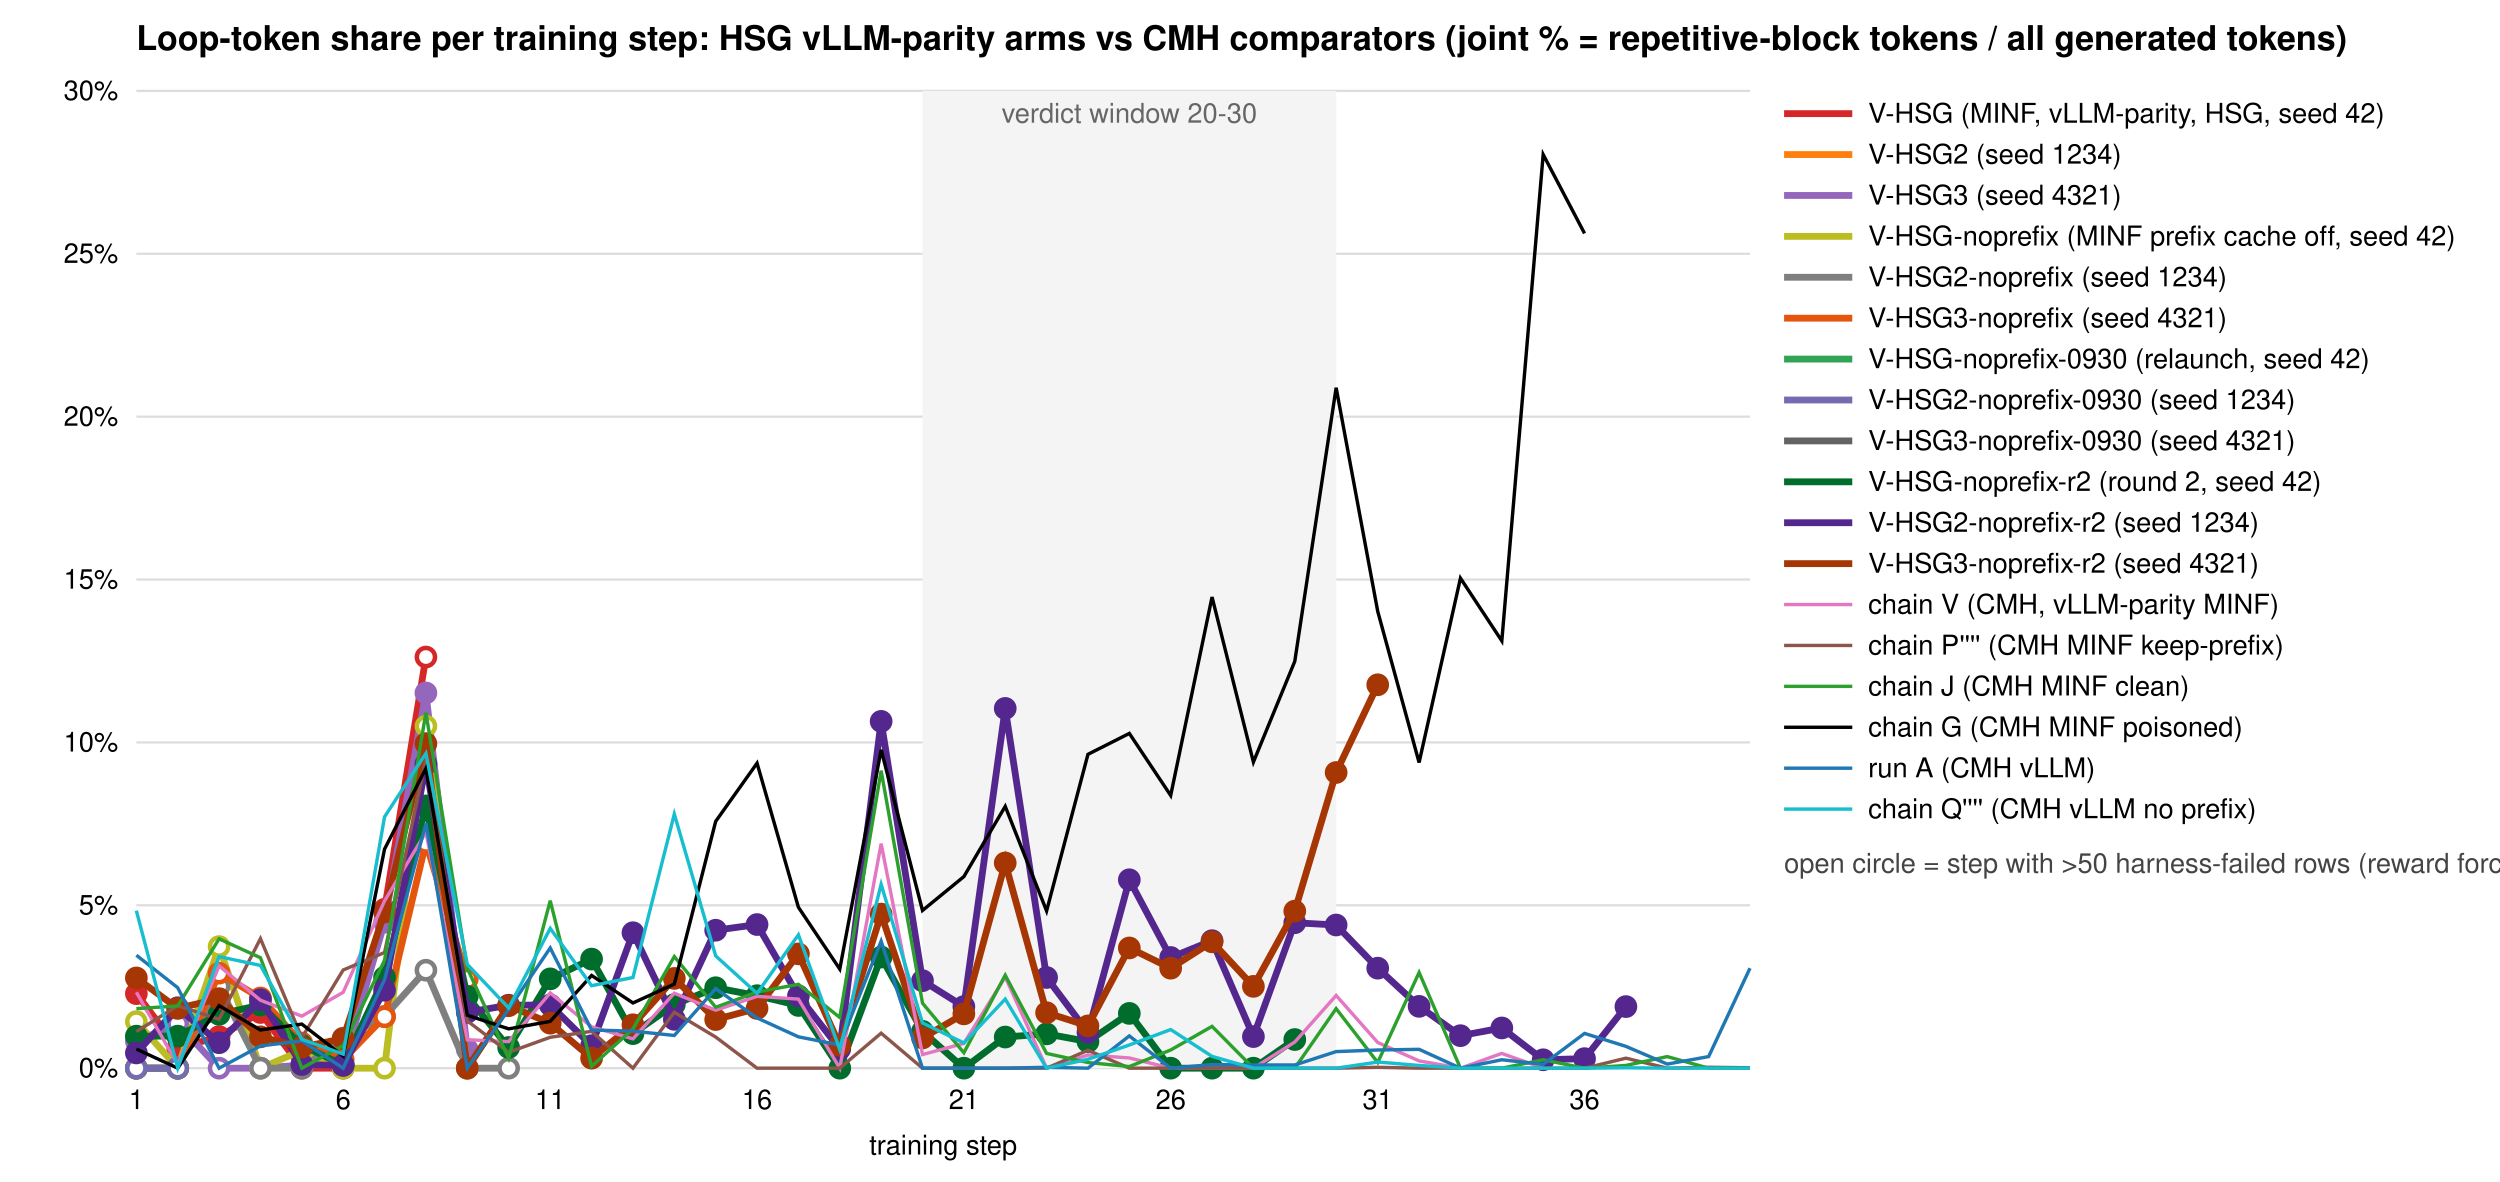
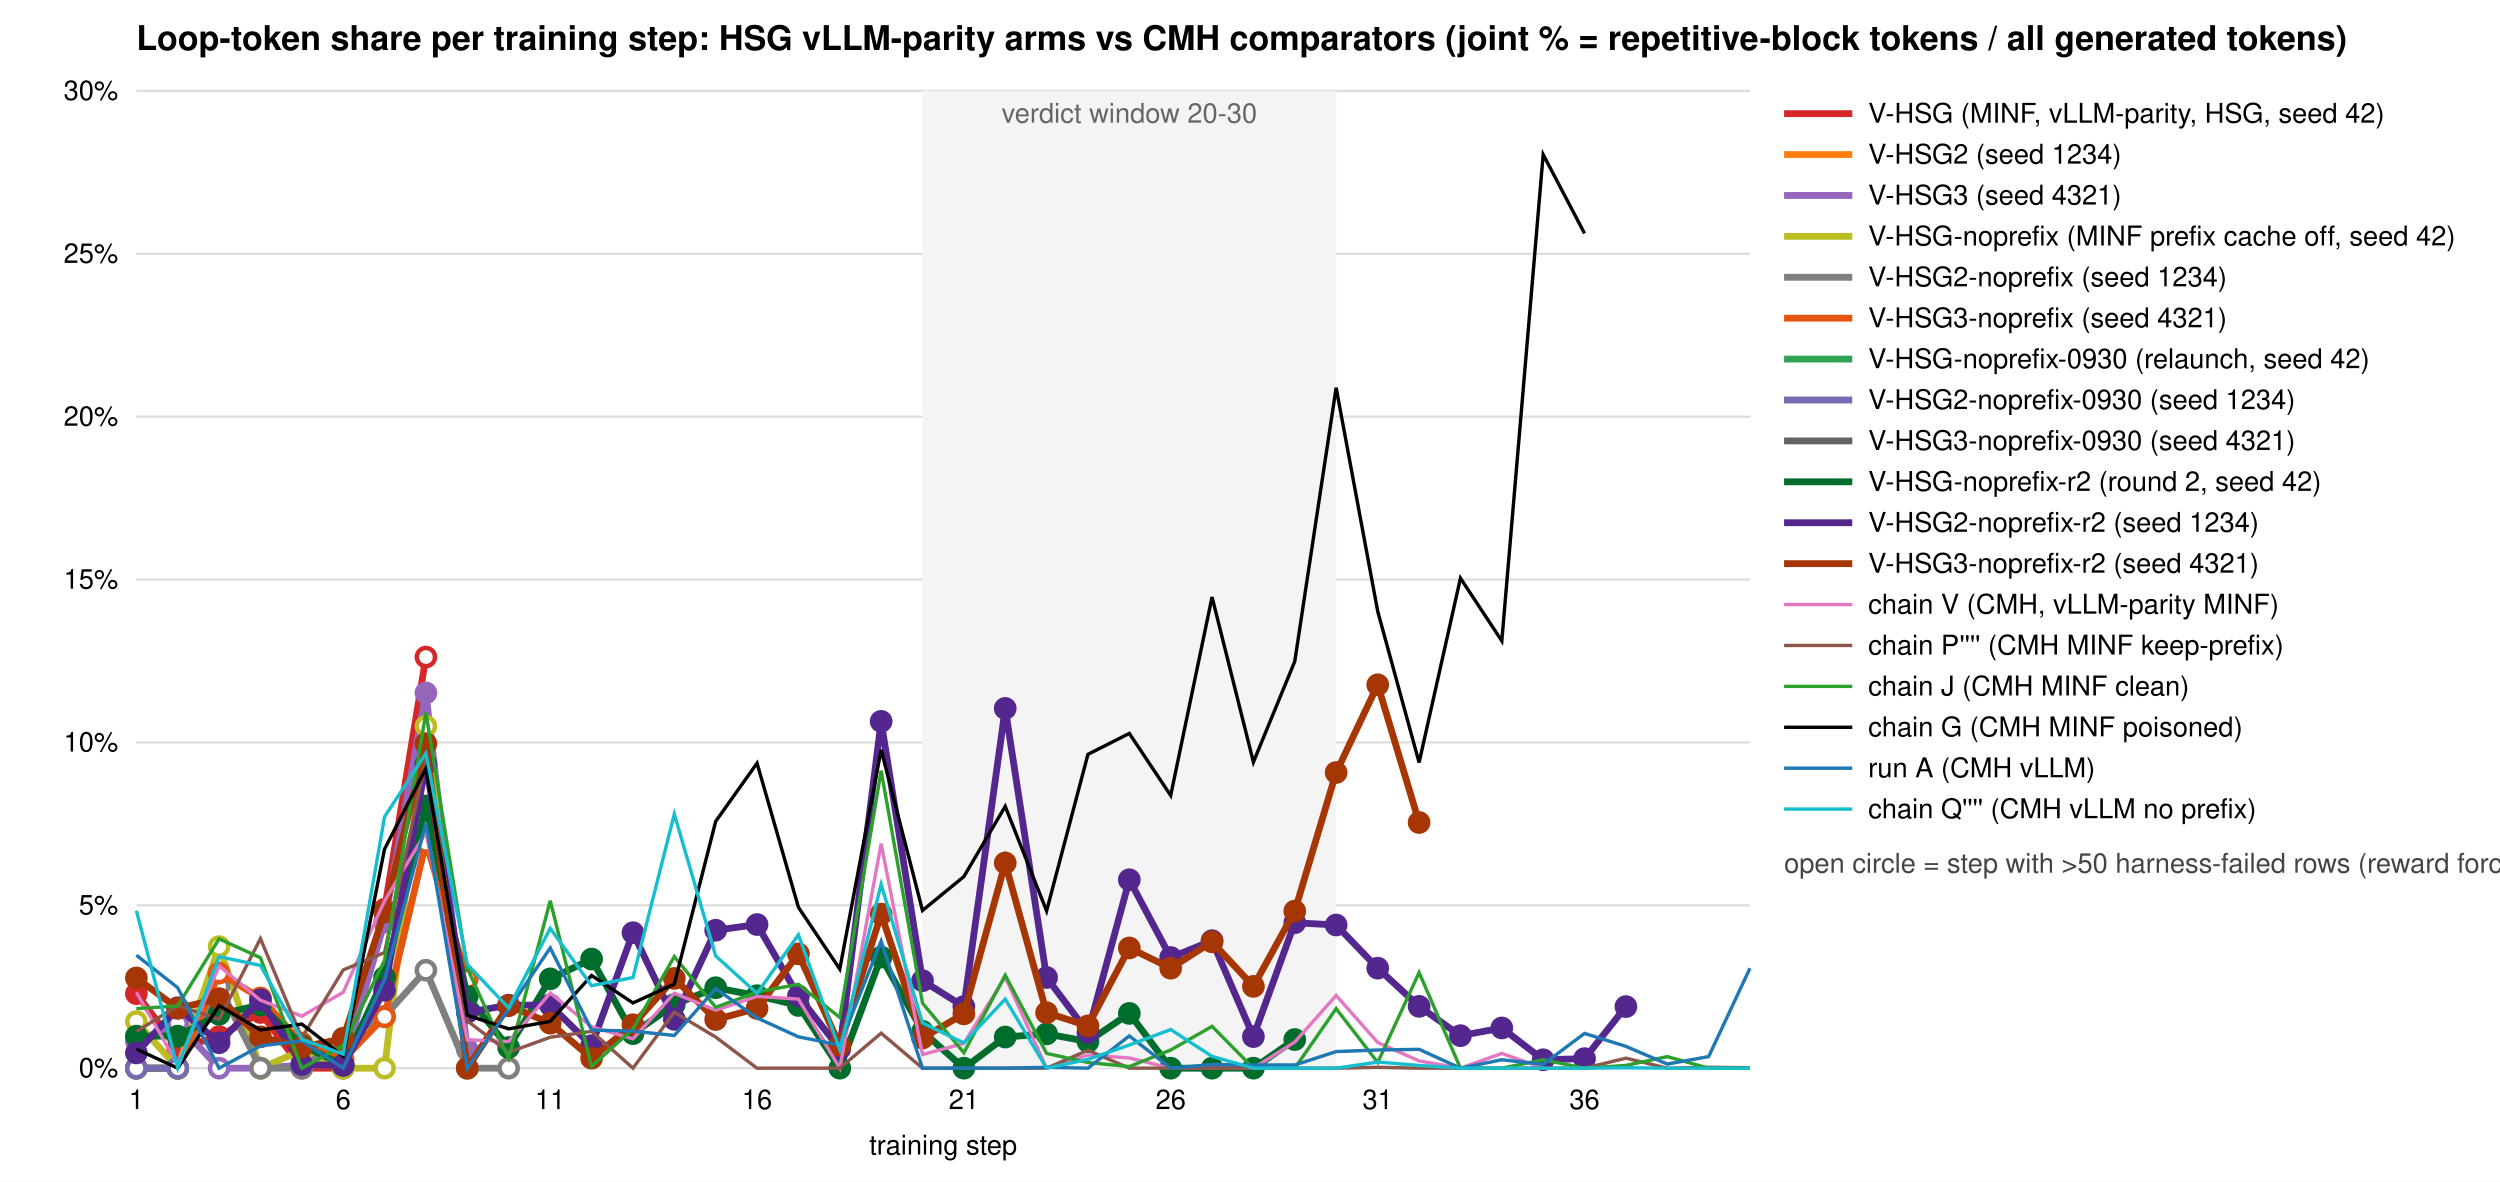
<svg xmlns="http://www.w3.org/2000/svg" width="1100" height="520" font-family="Helvetica,Arial" font-size="12">
  <rect width="1100" height="520" fill="white" />
  <text x="60" y="22" font-size="15" font-weight="bold">Loop-token share per training step: HSG vLLM-parity arms vs CMH comparators (joint % = repetitive-block tokens / all generated tokens)</text>
  <line x1="60" y1="470.0" x2="770" y2="470.0" stroke="#ddd" />
  <text x="52" y="474.0" text-anchor="end">0%</text>
  <line x1="60" y1="398.333" x2="770" y2="398.333" stroke="#ddd" />
  <text x="52" y="402.333" text-anchor="end">5%</text>
  <line x1="60" y1="326.667" x2="770" y2="326.667" stroke="#ddd" />
  <text x="52" y="330.667" text-anchor="end">10%</text>
  <line x1="60" y1="255.0" x2="770" y2="255.0" stroke="#ddd" />
  <text x="52" y="259.0" text-anchor="end">15%</text>
  <line x1="60" y1="183.333" x2="770" y2="183.333" stroke="#ddd" />
  <text x="52" y="187.333" text-anchor="end">20%</text>
  <line x1="60" y1="111.667" x2="770" y2="111.667" stroke="#ddd" />
  <text x="52" y="115.667" text-anchor="end">25%</text>
  <line x1="60" y1="40.0" x2="770" y2="40.0" stroke="#ddd" />
  <text x="52" y="44.0" text-anchor="end">30%</text>
  <text x="60.0" y="488" text-anchor="middle">1</text>
  <text x="151.026" y="488" text-anchor="middle">6</text>
  <text x="242.051" y="488" text-anchor="middle">11</text>
  <text x="333.077" y="488" text-anchor="middle">16</text>
  <text x="424.103" y="488" text-anchor="middle">21</text>
  <text x="515.128" y="488" text-anchor="middle">26</text>
  <text x="606.154" y="488" text-anchor="middle">31</text>
  <text x="697.179" y="488" text-anchor="middle">36</text>
  <text x="415.0" y="508" text-anchor="middle">training step</text>
  <rect x="405.897" y="40" width="182.051" height="430" fill="#f4f4f4" />
  <text x="496.923" y="54" text-anchor="middle" fill="#666">verdict window 20-30</text>
  <polyline fill="none" stroke="#d62728" stroke-width="3" points="60.0,437.2 78.2,461.2 96.4,456.1 114.6,445.5 132.8,470.0 151.0,470.0 169.2,400.1 187.4,289.1" />
  <circle cx="60.0" cy="437.2" r="4" fill="#d62728" stroke="#d62728" stroke-width="2" />
  <circle cx="78.2" cy="461.2" r="4" fill="#d62728" stroke="#d62728" stroke-width="2" />
  <circle cx="96.4" cy="456.1" r="4" fill="#d62728" stroke="#d62728" stroke-width="2" />
  <circle cx="114.6" cy="445.5" r="4" fill="#d62728" stroke="#d62728" stroke-width="2" />
  <circle cx="132.8" cy="470.0" r="4" fill="white" stroke="#d62728" stroke-width="2" />
  <circle cx="151.0" cy="470.0" r="4" fill="white" stroke="#d62728" stroke-width="2" />
  <circle cx="169.2" cy="400.1" r="4" fill="white" stroke="#d62728" stroke-width="2" />
  <circle cx="187.4" cy="289.1" r="4" fill="white" stroke="#d62728" stroke-width="2" />
  <line x1="785" y1="50" x2="815" y2="50" stroke="#d62728" stroke-width="3" />
  <text x="822" y="54">V-HSG (MINF, vLLM-parity, HSG, seed 42)</text>
  <polyline fill="none" stroke="#ff7f0e" stroke-width="3" points="60.0,470.0 78.2,470.0" />
  <circle cx="60.0" cy="470.0" r="4" fill="white" stroke="#ff7f0e" stroke-width="2" />
  <circle cx="78.2" cy="470.0" r="4" fill="white" stroke="#ff7f0e" stroke-width="2" />
  <line x1="785" y1="68" x2="815" y2="68" stroke="#ff7f0e" stroke-width="3" />
  <text x="822" y="72">V-HSG2 (seed 1234)</text>
  <polyline fill="none" stroke="#9467bd" stroke-width="3" points="60.0,458.1 78.2,450.5 96.4,470.0 114.6,470.0 132.8,468.6 151.0,468.5 169.2,405.8 187.4,304.9 205.6,461.8" />
  <circle cx="60.0" cy="458.1" r="4" fill="white" stroke="#9467bd" stroke-width="2" />
  <circle cx="78.2" cy="450.5" r="4" fill="white" stroke="#9467bd" stroke-width="2" />
  <circle cx="96.4" cy="470.0" r="4" fill="white" stroke="#9467bd" stroke-width="2" />
  <circle cx="114.6" cy="470.0" r="4" fill="white" stroke="#9467bd" stroke-width="2" />
  <circle cx="132.8" cy="468.6" r="4" fill="white" stroke="#9467bd" stroke-width="2" />
  <circle cx="151.0" cy="468.5" r="4" fill="white" stroke="#9467bd" stroke-width="2" />
  <circle cx="169.2" cy="405.8" r="4" fill="#9467bd" stroke="#9467bd" stroke-width="2" />
  <circle cx="187.4" cy="304.9" r="4" fill="#9467bd" stroke="#9467bd" stroke-width="2" />
  <circle cx="205.6" cy="461.8" r="4" fill="#9467bd" stroke="#9467bd" stroke-width="2" />
  <line x1="785" y1="86" x2="815" y2="86" stroke="#9467bd" stroke-width="3" />
  <text x="822" y="90">V-HSG3 (seed 4321)</text>
  <polyline fill="none" stroke="#bcbd22" stroke-width="3" points="60.0,449.5 78.2,470.0 96.4,416.5 114.6,470.0 132.8,462.2 151.0,470.0 169.2,470.0 187.4,319.5 205.6,470.0" />
  <circle cx="60.0" cy="449.5" r="4" fill="white" stroke="#bcbd22" stroke-width="2" />
  <circle cx="78.2" cy="470.0" r="4" fill="#bcbd22" stroke="#bcbd22" stroke-width="2" />
  <circle cx="96.4" cy="416.5" r="4" fill="white" stroke="#bcbd22" stroke-width="2" />
  <circle cx="114.6" cy="470.0" r="4" fill="white" stroke="#bcbd22" stroke-width="2" />
  <circle cx="132.8" cy="462.2" r="4" fill="white" stroke="#bcbd22" stroke-width="2" />
  <circle cx="151.0" cy="470.0" r="4" fill="white" stroke="#bcbd22" stroke-width="2" />
  <circle cx="169.2" cy="470.0" r="4" fill="white" stroke="#bcbd22" stroke-width="2" />
  <circle cx="187.4" cy="319.5" r="4" fill="white" stroke="#bcbd22" stroke-width="2" />
  <circle cx="205.6" cy="470.0" r="4" fill="white" stroke="#bcbd22" stroke-width="2" />
  <line x1="785" y1="104" x2="815" y2="104" stroke="#bcbd22" stroke-width="3" />
  <text x="822" y="108">V-HSG-noprefix (MINF prefix cache off, seed 42)</text>
  <polyline fill="none" stroke="#7f7f7f" stroke-width="3" points="60.0,470.0 78.2,470.0 96.4,434.0 114.6,470.0 132.8,470.0 151.0,456.8 169.2,447.2 187.4,426.9 205.6,470.0 223.8,470.0" />
  <circle cx="60.0" cy="470.0" r="4" fill="white" stroke="#7f7f7f" stroke-width="2" />
  <circle cx="78.2" cy="470.0" r="4" fill="white" stroke="#7f7f7f" stroke-width="2" />
  <circle cx="96.4" cy="434.0" r="4" fill="white" stroke="#7f7f7f" stroke-width="2" />
  <circle cx="114.6" cy="470.0" r="4" fill="white" stroke="#7f7f7f" stroke-width="2" />
  <circle cx="132.8" cy="470.0" r="4" fill="white" stroke="#7f7f7f" stroke-width="2" />
  <circle cx="151.0" cy="456.8" r="4" fill="white" stroke="#7f7f7f" stroke-width="2" />
  <circle cx="169.2" cy="447.2" r="4" fill="white" stroke="#7f7f7f" stroke-width="2" />
  <circle cx="187.4" cy="426.9" r="4" fill="white" stroke="#7f7f7f" stroke-width="2" />
  <circle cx="205.6" cy="470.0" r="4" fill="white" stroke="#7f7f7f" stroke-width="2" />
  <circle cx="223.8" cy="470.0" r="4" fill="white" stroke="#7f7f7f" stroke-width="2" />
  <line x1="785" y1="122" x2="815" y2="122" stroke="#7f7f7f" stroke-width="3" />
  <text x="822" y="126">V-HSG2-noprefix (seed 1234)</text>
  <polyline fill="none" stroke="#e6550d" stroke-width="3" points="60.0,470.0 78.2,470.0 96.4,428.2 114.6,439.1 132.8,458.9 151.0,466.2 169.2,447.4 187.4,370.7 205.6,430.8" />
  <circle cx="60.0" cy="470.0" r="4" fill="white" stroke="#e6550d" stroke-width="2" />
  <circle cx="78.2" cy="470.0" r="4" fill="white" stroke="#e6550d" stroke-width="2" />
  <circle cx="96.4" cy="428.2" r="4" fill="white" stroke="#e6550d" stroke-width="2" />
  <circle cx="114.6" cy="439.1" r="4" fill="white" stroke="#e6550d" stroke-width="2" />
  <circle cx="132.8" cy="458.9" r="4" fill="white" stroke="#e6550d" stroke-width="2" />
  <circle cx="151.0" cy="466.2" r="4" fill="#e6550d" stroke="#e6550d" stroke-width="2" />
  <circle cx="169.2" cy="447.4" r="4" fill="white" stroke="#e6550d" stroke-width="2" />
  <circle cx="187.4" cy="370.7" r="4" fill="white" stroke="#e6550d" stroke-width="2" />
  <circle cx="205.6" cy="430.8" r="4" fill="white" stroke="#e6550d" stroke-width="2" />
  <line x1="785" y1="140" x2="815" y2="140" stroke="#e6550d" stroke-width="3" />
  <text x="822" y="144">V-HSG3-noprefix (seed 4321)</text>
  <polyline fill="none" stroke="#31a354" stroke-width="3" points="60.0,470.0 78.2,470.0" />
  <circle cx="60.0" cy="470.0" r="4" fill="white" stroke="#31a354" stroke-width="2" />
  <circle cx="78.2" cy="470.0" r="4" fill="white" stroke="#31a354" stroke-width="2" />
  <line x1="785" y1="158" x2="815" y2="158" stroke="#31a354" stroke-width="3" />
  <text x="822" y="162">V-HSG-noprefix-0930 (relaunch, seed 42)</text>
  <polyline fill="none" stroke="#756bb1" stroke-width="3" points="60.0,470.0 78.2,470.0" />
  <circle cx="60.0" cy="470.0" r="4" fill="white" stroke="#756bb1" stroke-width="2" />
  <circle cx="78.2" cy="470.0" r="4" fill="white" stroke="#756bb1" stroke-width="2" />
  <line x1="785" y1="176" x2="815" y2="176" stroke="#756bb1" stroke-width="3" />
  <text x="822" y="180">V-HSG2-noprefix-0930 (seed 1234)</text>
  <line x1="785" y1="194" x2="815" y2="194" stroke="#636363" stroke-width="3" />
  <text x="822" y="198">V-HSG3-noprefix-0930 (seed 4321)</text>
  <polyline fill="none" stroke="#006d2c" stroke-width="3" points="60.0,455.9 78.2,455.9 96.4,446.3 114.6,442.2 132.8,460.0 151.0,468.6 169.2,430.0 187.4,354.6 205.6,438.4 223.8,460.9 242.1,430.7 260.3,422.0 278.5,454.8 296.7,442.0 314.9,434.6 333.1,438.1 351.3,442.4 369.5,470.0 387.7,421.1 405.9,453.8 424.1,470.0 442.3,456.3 460.5,454.9 478.7,458.3 496.9,445.9 515.1,470.0 533.3,470.0 551.5,470.0 569.7,457.4" />
  <circle cx="60.0" cy="455.9" r="4" fill="#006d2c" stroke="#006d2c" stroke-width="2" />
  <circle cx="78.2" cy="455.9" r="4" fill="#006d2c" stroke="#006d2c" stroke-width="2" />
  <circle cx="96.4" cy="446.3" r="4" fill="#006d2c" stroke="#006d2c" stroke-width="2" />
  <circle cx="114.6" cy="442.2" r="4" fill="#006d2c" stroke="#006d2c" stroke-width="2" />
  <circle cx="132.8" cy="460.0" r="4" fill="#006d2c" stroke="#006d2c" stroke-width="2" />
  <circle cx="151.0" cy="468.6" r="4" fill="#006d2c" stroke="#006d2c" stroke-width="2" />
  <circle cx="169.2" cy="430.0" r="4" fill="#006d2c" stroke="#006d2c" stroke-width="2" />
  <circle cx="187.4" cy="354.6" r="4" fill="#006d2c" stroke="#006d2c" stroke-width="2" />
  <circle cx="205.6" cy="438.4" r="4" fill="#006d2c" stroke="#006d2c" stroke-width="2" />
  <circle cx="223.8" cy="460.9" r="4" fill="#006d2c" stroke="#006d2c" stroke-width="2" />
  <circle cx="242.1" cy="430.7" r="4" fill="#006d2c" stroke="#006d2c" stroke-width="2" />
  <circle cx="260.3" cy="422.0" r="4" fill="#006d2c" stroke="#006d2c" stroke-width="2" />
  <circle cx="278.5" cy="454.8" r="4" fill="#006d2c" stroke="#006d2c" stroke-width="2" />
  <circle cx="296.7" cy="442.0" r="4" fill="#006d2c" stroke="#006d2c" stroke-width="2" />
  <circle cx="314.9" cy="434.6" r="4" fill="#006d2c" stroke="#006d2c" stroke-width="2" />
  <circle cx="333.1" cy="438.1" r="4" fill="#006d2c" stroke="#006d2c" stroke-width="2" />
  <circle cx="351.3" cy="442.4" r="4" fill="#006d2c" stroke="#006d2c" stroke-width="2" />
  <circle cx="369.5" cy="470.0" r="4" fill="#006d2c" stroke="#006d2c" stroke-width="2" />
  <circle cx="387.7" cy="421.1" r="4" fill="#006d2c" stroke="#006d2c" stroke-width="2" />
  <circle cx="405.9" cy="453.8" r="4" fill="#006d2c" stroke="#006d2c" stroke-width="2" />
  <circle cx="424.1" cy="470.0" r="4" fill="#006d2c" stroke="#006d2c" stroke-width="2" />
  <circle cx="442.3" cy="456.3" r="4" fill="#006d2c" stroke="#006d2c" stroke-width="2" />
  <circle cx="460.5" cy="454.9" r="4" fill="#006d2c" stroke="#006d2c" stroke-width="2" />
  <circle cx="478.7" cy="458.3" r="4" fill="#006d2c" stroke="#006d2c" stroke-width="2" />
  <circle cx="496.9" cy="445.9" r="4" fill="#006d2c" stroke="#006d2c" stroke-width="2" />
  <circle cx="515.1" cy="470.0" r="4" fill="#006d2c" stroke="#006d2c" stroke-width="2" />
  <circle cx="533.3" cy="470.0" r="4" fill="#006d2c" stroke="#006d2c" stroke-width="2" />
  <circle cx="551.5" cy="470.0" r="4" fill="#006d2c" stroke="#006d2c" stroke-width="2" />
  <circle cx="569.7" cy="457.4" r="4" fill="#006d2c" stroke="#006d2c" stroke-width="2" />
  <line x1="785" y1="212" x2="815" y2="212" stroke="#006d2c" stroke-width="3" />
  <text x="822" y="216">V-HSG-noprefix-r2 (round 2, seed 42)</text>
  <polyline fill="none" stroke="#54278f" stroke-width="3" points="60.0,463.3 78.2,443.4 96.4,458.8 114.6,439.9 132.8,468.4 151.0,468.8 169.2,435.7 187.4,336.2 205.6,445.4 223.8,442.3 242.1,442.2 260.3,460.1 278.5,410.4 296.7,448.5 314.9,409.3 333.1,406.8 351.3,438.2 369.5,461.5 387.7,317.4 405.9,431.5 424.1,442.9 442.3,311.7 460.5,430.1 478.7,454.3 496.9,387.1 515.1,421.3 533.3,413.9 551.5,456.1 569.7,406.0 587.9,407.0 606.2,426.0 624.4,442.8 642.6,455.7 660.8,452.3 679.0,466.3 697.2,465.8 715.4,442.9" />
  <circle cx="60.0" cy="463.3" r="4" fill="#54278f" stroke="#54278f" stroke-width="2" />
  <circle cx="78.2" cy="443.4" r="4" fill="#54278f" stroke="#54278f" stroke-width="2" />
  <circle cx="96.4" cy="458.8" r="4" fill="#54278f" stroke="#54278f" stroke-width="2" />
  <circle cx="114.6" cy="439.9" r="4" fill="#54278f" stroke="#54278f" stroke-width="2" />
  <circle cx="132.8" cy="468.4" r="4" fill="#54278f" stroke="#54278f" stroke-width="2" />
  <circle cx="151.0" cy="468.8" r="4" fill="#54278f" stroke="#54278f" stroke-width="2" />
  <circle cx="169.2" cy="435.7" r="4" fill="#54278f" stroke="#54278f" stroke-width="2" />
  <circle cx="187.4" cy="336.2" r="4" fill="#54278f" stroke="#54278f" stroke-width="2" />
  <circle cx="205.6" cy="445.4" r="4" fill="#54278f" stroke="#54278f" stroke-width="2" />
  <circle cx="223.8" cy="442.3" r="4" fill="#54278f" stroke="#54278f" stroke-width="2" />
  <circle cx="242.1" cy="442.2" r="4" fill="#54278f" stroke="#54278f" stroke-width="2" />
  <circle cx="260.3" cy="460.1" r="4" fill="#54278f" stroke="#54278f" stroke-width="2" />
  <circle cx="278.5" cy="410.4" r="4" fill="#54278f" stroke="#54278f" stroke-width="2" />
  <circle cx="296.7" cy="448.5" r="4" fill="#54278f" stroke="#54278f" stroke-width="2" />
  <circle cx="314.9" cy="409.3" r="4" fill="#54278f" stroke="#54278f" stroke-width="2" />
  <circle cx="333.1" cy="406.8" r="4" fill="#54278f" stroke="#54278f" stroke-width="2" />
  <circle cx="351.3" cy="438.2" r="4" fill="#54278f" stroke="#54278f" stroke-width="2" />
  <circle cx="369.5" cy="461.5" r="4" fill="#54278f" stroke="#54278f" stroke-width="2" />
  <circle cx="387.7" cy="317.4" r="4" fill="#54278f" stroke="#54278f" stroke-width="2" />
  <circle cx="405.9" cy="431.5" r="4" fill="#54278f" stroke="#54278f" stroke-width="2" />
  <circle cx="424.1" cy="442.9" r="4" fill="#54278f" stroke="#54278f" stroke-width="2" />
  <circle cx="442.3" cy="311.7" r="4" fill="#54278f" stroke="#54278f" stroke-width="2" />
  <circle cx="460.5" cy="430.1" r="4" fill="#54278f" stroke="#54278f" stroke-width="2" />
  <circle cx="478.7" cy="454.3" r="4" fill="#54278f" stroke="#54278f" stroke-width="2" />
  <circle cx="496.9" cy="387.1" r="4" fill="#54278f" stroke="#54278f" stroke-width="2" />
  <circle cx="515.1" cy="421.3" r="4" fill="#54278f" stroke="#54278f" stroke-width="2" />
  <circle cx="533.3" cy="413.9" r="4" fill="#54278f" stroke="#54278f" stroke-width="2" />
  <circle cx="551.5" cy="456.1" r="4" fill="#54278f" stroke="#54278f" stroke-width="2" />
  <circle cx="569.7" cy="406.0" r="4" fill="#54278f" stroke="#54278f" stroke-width="2" />
  <circle cx="587.9" cy="407.0" r="4" fill="#54278f" stroke="#54278f" stroke-width="2" />
  <circle cx="606.2" cy="426.0" r="4" fill="#54278f" stroke="#54278f" stroke-width="2" />
  <circle cx="624.4" cy="442.8" r="4" fill="#54278f" stroke="#54278f" stroke-width="2" />
  <circle cx="642.6" cy="455.7" r="4" fill="#54278f" stroke="#54278f" stroke-width="2" />
  <circle cx="660.8" cy="452.3" r="4" fill="#54278f" stroke="#54278f" stroke-width="2" />
  <circle cx="679.0" cy="466.3" r="4" fill="#54278f" stroke="#54278f" stroke-width="2" />
  <circle cx="697.2" cy="465.8" r="4" fill="#54278f" stroke="#54278f" stroke-width="2" />
  <circle cx="715.4" cy="442.9" r="4" fill="#54278f" stroke="#54278f" stroke-width="2" />
  <line x1="785" y1="230" x2="815" y2="230" stroke="#54278f" stroke-width="3" />
  <text x="822" y="234">V-HSG2-noprefix-r2 (seed 1234)</text>
-   <polyline fill="none" stroke="#a63603" stroke-width="3" points="60.0,430.3 78.2,443.7 96.4,439.4 114.6,456.2 132.8,460.7 151.0,457.0 169.2,401.3 187.4,327.2 205.6,470.0 223.8,442.5 242.1,450.2 260.3,465.6 278.5,450.9 296.7,430.5 314.9,448.6 333.1,443.7 351.3,419.7 369.5,460.0 387.7,402.2 405.9,456.7 424.1,446.1 442.3,379.7 460.5,445.6 478.7,451.4 496.9,417.1 515.1,426.0 533.3,414.4 551.5,434.0 569.7,400.9 587.9,339.9 606.2,301.3" />
+   <polyline fill="none" stroke="#a63603" stroke-width="3" points="60.0,430.3 78.2,443.7 96.4,439.4 114.6,456.2 132.8,460.7 151.0,457.0 169.2,401.3 187.4,327.2 205.6,470.0 223.8,442.5 242.1,450.2 260.3,465.6 278.5,450.9 296.7,430.5 314.9,448.6 333.1,443.7 351.3,419.7 369.5,460.0 387.7,402.2 405.9,456.7 424.1,446.1 442.3,379.7 460.5,445.6 478.7,451.4 496.9,417.1 515.1,426.0 533.3,414.4 551.5,434.0 569.7,400.9 587.9,339.9 606.2,301.3 624.4,361.9" />
  <circle cx="60.0" cy="430.3" r="4" fill="#a63603" stroke="#a63603" stroke-width="2" />
  <circle cx="78.2" cy="443.7" r="4" fill="#a63603" stroke="#a63603" stroke-width="2" />
  <circle cx="96.4" cy="439.4" r="4" fill="#a63603" stroke="#a63603" stroke-width="2" />
  <circle cx="114.6" cy="456.2" r="4" fill="#a63603" stroke="#a63603" stroke-width="2" />
  <circle cx="132.8" cy="460.7" r="4" fill="#a63603" stroke="#a63603" stroke-width="2" />
  <circle cx="151.0" cy="457.0" r="4" fill="#a63603" stroke="#a63603" stroke-width="2" />
  <circle cx="169.2" cy="401.3" r="4" fill="#a63603" stroke="#a63603" stroke-width="2" />
  <circle cx="187.4" cy="327.2" r="4" fill="#a63603" stroke="#a63603" stroke-width="2" />
  <circle cx="205.6" cy="470.0" r="4" fill="#a63603" stroke="#a63603" stroke-width="2" />
  <circle cx="223.8" cy="442.5" r="4" fill="#a63603" stroke="#a63603" stroke-width="2" />
  <circle cx="242.1" cy="450.2" r="4" fill="#a63603" stroke="#a63603" stroke-width="2" />
  <circle cx="260.3" cy="465.6" r="4" fill="#a63603" stroke="#a63603" stroke-width="2" />
  <circle cx="278.5" cy="450.9" r="4" fill="#a63603" stroke="#a63603" stroke-width="2" />
  <circle cx="296.7" cy="430.5" r="4" fill="#a63603" stroke="#a63603" stroke-width="2" />
  <circle cx="314.9" cy="448.6" r="4" fill="#a63603" stroke="#a63603" stroke-width="2" />
  <circle cx="333.1" cy="443.7" r="4" fill="#a63603" stroke="#a63603" stroke-width="2" />
  <circle cx="351.3" cy="419.7" r="4" fill="#a63603" stroke="#a63603" stroke-width="2" />
  <circle cx="369.5" cy="460.0" r="4" fill="#a63603" stroke="#a63603" stroke-width="2" />
  <circle cx="387.7" cy="402.2" r="4" fill="#a63603" stroke="#a63603" stroke-width="2" />
  <circle cx="405.9" cy="456.7" r="4" fill="#a63603" stroke="#a63603" stroke-width="2" />
  <circle cx="424.1" cy="446.1" r="4" fill="#a63603" stroke="#a63603" stroke-width="2" />
  <circle cx="442.3" cy="379.7" r="4" fill="#a63603" stroke="#a63603" stroke-width="2" />
  <circle cx="460.5" cy="445.6" r="4" fill="#a63603" stroke="#a63603" stroke-width="2" />
  <circle cx="478.7" cy="451.4" r="4" fill="#a63603" stroke="#a63603" stroke-width="2" />
  <circle cx="496.9" cy="417.1" r="4" fill="#a63603" stroke="#a63603" stroke-width="2" />
  <circle cx="515.1" cy="426.0" r="4" fill="#a63603" stroke="#a63603" stroke-width="2" />
  <circle cx="533.3" cy="414.4" r="4" fill="#a63603" stroke="#a63603" stroke-width="2" />
  <circle cx="551.5" cy="434.0" r="4" fill="#a63603" stroke="#a63603" stroke-width="2" />
  <circle cx="569.7" cy="400.9" r="4" fill="#a63603" stroke="#a63603" stroke-width="2" />
  <circle cx="587.9" cy="339.9" r="4" fill="#a63603" stroke="#a63603" stroke-width="2" />
  <circle cx="606.2" cy="301.3" r="4" fill="#a63603" stroke="#a63603" stroke-width="2" />
+   <circle cx="624.4" cy="361.9" r="4" fill="#a63603" stroke="#a63603" stroke-width="2" />
  <line x1="785" y1="248" x2="815" y2="248" stroke="#a63603" stroke-width="3" />
  <text x="822" y="252">V-HSG3-noprefix-r2 (seed 4321)</text>
  <polyline fill="none" stroke="#e377c2" stroke-width="1.5" points="60.0,436.6 78.2,468.4 96.4,425.0 114.6,440.1 132.8,447.1 151.0,436.6 169.2,396.4 187.4,366.2 205.6,457.5 223.8,458.3 242.1,436.9 260.3,451.8 278.5,457.1 296.7,437.0 314.9,444.5 333.1,438.4 351.3,439.6 369.5,470.0 387.7,371.2 405.9,464.0 424.1,459.1 442.3,429.9 460.5,470.0 478.7,464.2 496.9,465.5 515.1,470.0 533.3,470.0 551.5,470.0 569.7,458.5 587.9,438.0 606.2,458.7 624.4,466.8 642.6,470.0 660.8,463.5 679.0,470.0" />
  <line x1="785" y1="266" x2="815" y2="266" stroke="#e377c2" stroke-width="1.5" />
  <text x="822" y="270">chain V (CMH, vLLM-parity MINF)</text>
  <polyline fill="none" stroke="#8c564b" stroke-width="1.5" points="60.0,453.9 78.2,442.5 96.4,448.5 114.6,413.0 132.8,456.6 151.0,426.8 169.2,419.1 187.4,334.3 205.6,449.2 223.8,463.0 242.1,456.4 260.3,453.8 278.5,470.0 296.7,445.4 314.9,456.3 333.1,470.0 351.3,470.0 369.5,470.0 387.7,454.6 405.9,470.0 424.1,470.0 442.3,470.0 460.5,470.0 478.7,462.1 496.9,470.0 515.1,470.0 533.3,470.0 551.5,470.0 569.7,470.0 587.9,470.0 606.2,469.6 624.4,470.0 642.6,470.0 660.8,470.0 679.0,470.0 697.2,470.0 715.4,465.6 733.6,470.0 751.8,469.6 770.0,469.8" />
  <line x1="785" y1="284" x2="815" y2="284" stroke="#8c564b" stroke-width="1.5" />
  <text x="822" y="288">chain P'''' (CMH MINF keep-prefix)</text>
  <polyline fill="none" stroke="#2ca02c" stroke-width="1.5" points="60.0,443.8 78.2,442.6 96.4,413.1 114.6,421.4 132.8,470.0 151.0,460.0 169.2,422.5 187.4,313.5 205.6,426.0 223.8,465.7 242.1,396.3 260.3,469.2 278.5,452.7 296.7,420.9 314.9,443.2 333.1,436.5 351.3,433.1 369.5,447.7 387.7,339.1 405.9,441.4 424.1,463.2 442.3,429.1 460.5,463.5 478.7,467.5 496.9,469.3 515.1,462.0 533.3,451.6 551.5,470.0 569.7,470.0 587.9,443.8 606.2,467.5 624.4,427.9 642.6,470.0 660.8,470.0 679.0,466.3 697.2,470.0 715.4,468.8 733.6,464.9 751.8,470.0 770.0,470.0" />
  <line x1="785" y1="302" x2="815" y2="302" stroke="#2ca02c" stroke-width="1.5" />
  <text x="822" y="306">chain J (CMH MINF clean)</text>
  <polyline fill="none" stroke="#000000" stroke-width="1.5" points="60.0,461.6 78.2,470.0 96.4,442.5 114.6,453.2 132.8,450.6 151.0,464.7 169.2,373.6 187.4,338.1 205.6,446.7 223.8,452.7 242.1,449.4 260.3,429.2 278.5,441.3 296.7,433.0 314.9,361.4 333.1,335.8 351.3,399.2 369.5,426.4 387.7,329.9 405.9,400.6 424.1,385.7 442.3,354.8 460.5,400.8 478.7,331.9 496.9,322.7 515.1,350.0 533.3,262.7 551.5,335.3 569.7,291.0 587.9,170.6 606.2,269.0 624.4,335.5 642.6,254.4 660.8,282.0 679.0,68.0 697.2,102.7" />
  <line x1="785" y1="320" x2="815" y2="320" stroke="#000000" stroke-width="1.5" />
  <text x="822" y="324">chain G (CMH MINF poisoned)</text>
  <polyline fill="none" stroke="#1f77b4" stroke-width="1.5" points="60.0,420.3 78.2,434.6 96.4,470.0 114.6,460.2 132.8,458.0 151.0,470.0 169.2,431.0 187.4,362.3 205.6,470.0 223.8,444.1 242.1,417.1 260.3,453.2 278.5,453.7 296.7,455.6 314.9,435.0 333.1,447.9 351.3,456.2 369.5,459.8 387.7,414.1 405.9,470.0 424.1,470.0 442.3,470.0 460.5,469.6 478.7,470.0 496.9,455.8 515.1,470.0 533.3,468.4 551.5,468.6 569.7,468.6 587.9,462.7 606.2,462.0 624.4,461.7 642.6,470.0 660.8,466.3 679.0,468.3 697.2,454.7 715.4,460.4 733.6,468.2 751.8,464.9 770.0,426.0" />
  <line x1="785" y1="338" x2="815" y2="338" stroke="#1f77b4" stroke-width="1.5" />
  <text x="822" y="342">run A (CMH vLLM)</text>
  <polyline fill="none" stroke="#17becf" stroke-width="1.5" points="60.0,400.7 78.2,470.0 96.4,420.9 114.6,424.8 132.8,457.3 151.0,463.8 169.2,359.4 187.4,331.5 205.6,424.3 223.8,443.5 242.1,408.5 260.3,433.7 278.5,430.1 296.7,358.2 314.9,420.6 333.1,437.1 351.3,411.3 369.5,461.8 387.7,389.1 405.9,450.1 424.1,458.9 442.3,439.6 460.5,470.0 478.7,466.1 496.9,459.8 515.1,453.0 533.3,464.8 551.5,470.0 569.7,470.0 587.9,470.0 606.2,467.3 624.4,468.8 642.6,470.0 660.8,470.0 679.0,470.0 697.2,470.0 715.4,469.8 733.6,470.0 751.8,470.0 770.0,470.0" />
  <line x1="785" y1="356" x2="815" y2="356" stroke="#17becf" stroke-width="1.5" />
  <text x="822" y="360">chain Q'''' (CMH vLLM no prefix)</text>
  <text x="785" y="384" fill="#444">open circle = step with &gt;50 harness-failed rows (reward forced 0)</text>
</svg>
